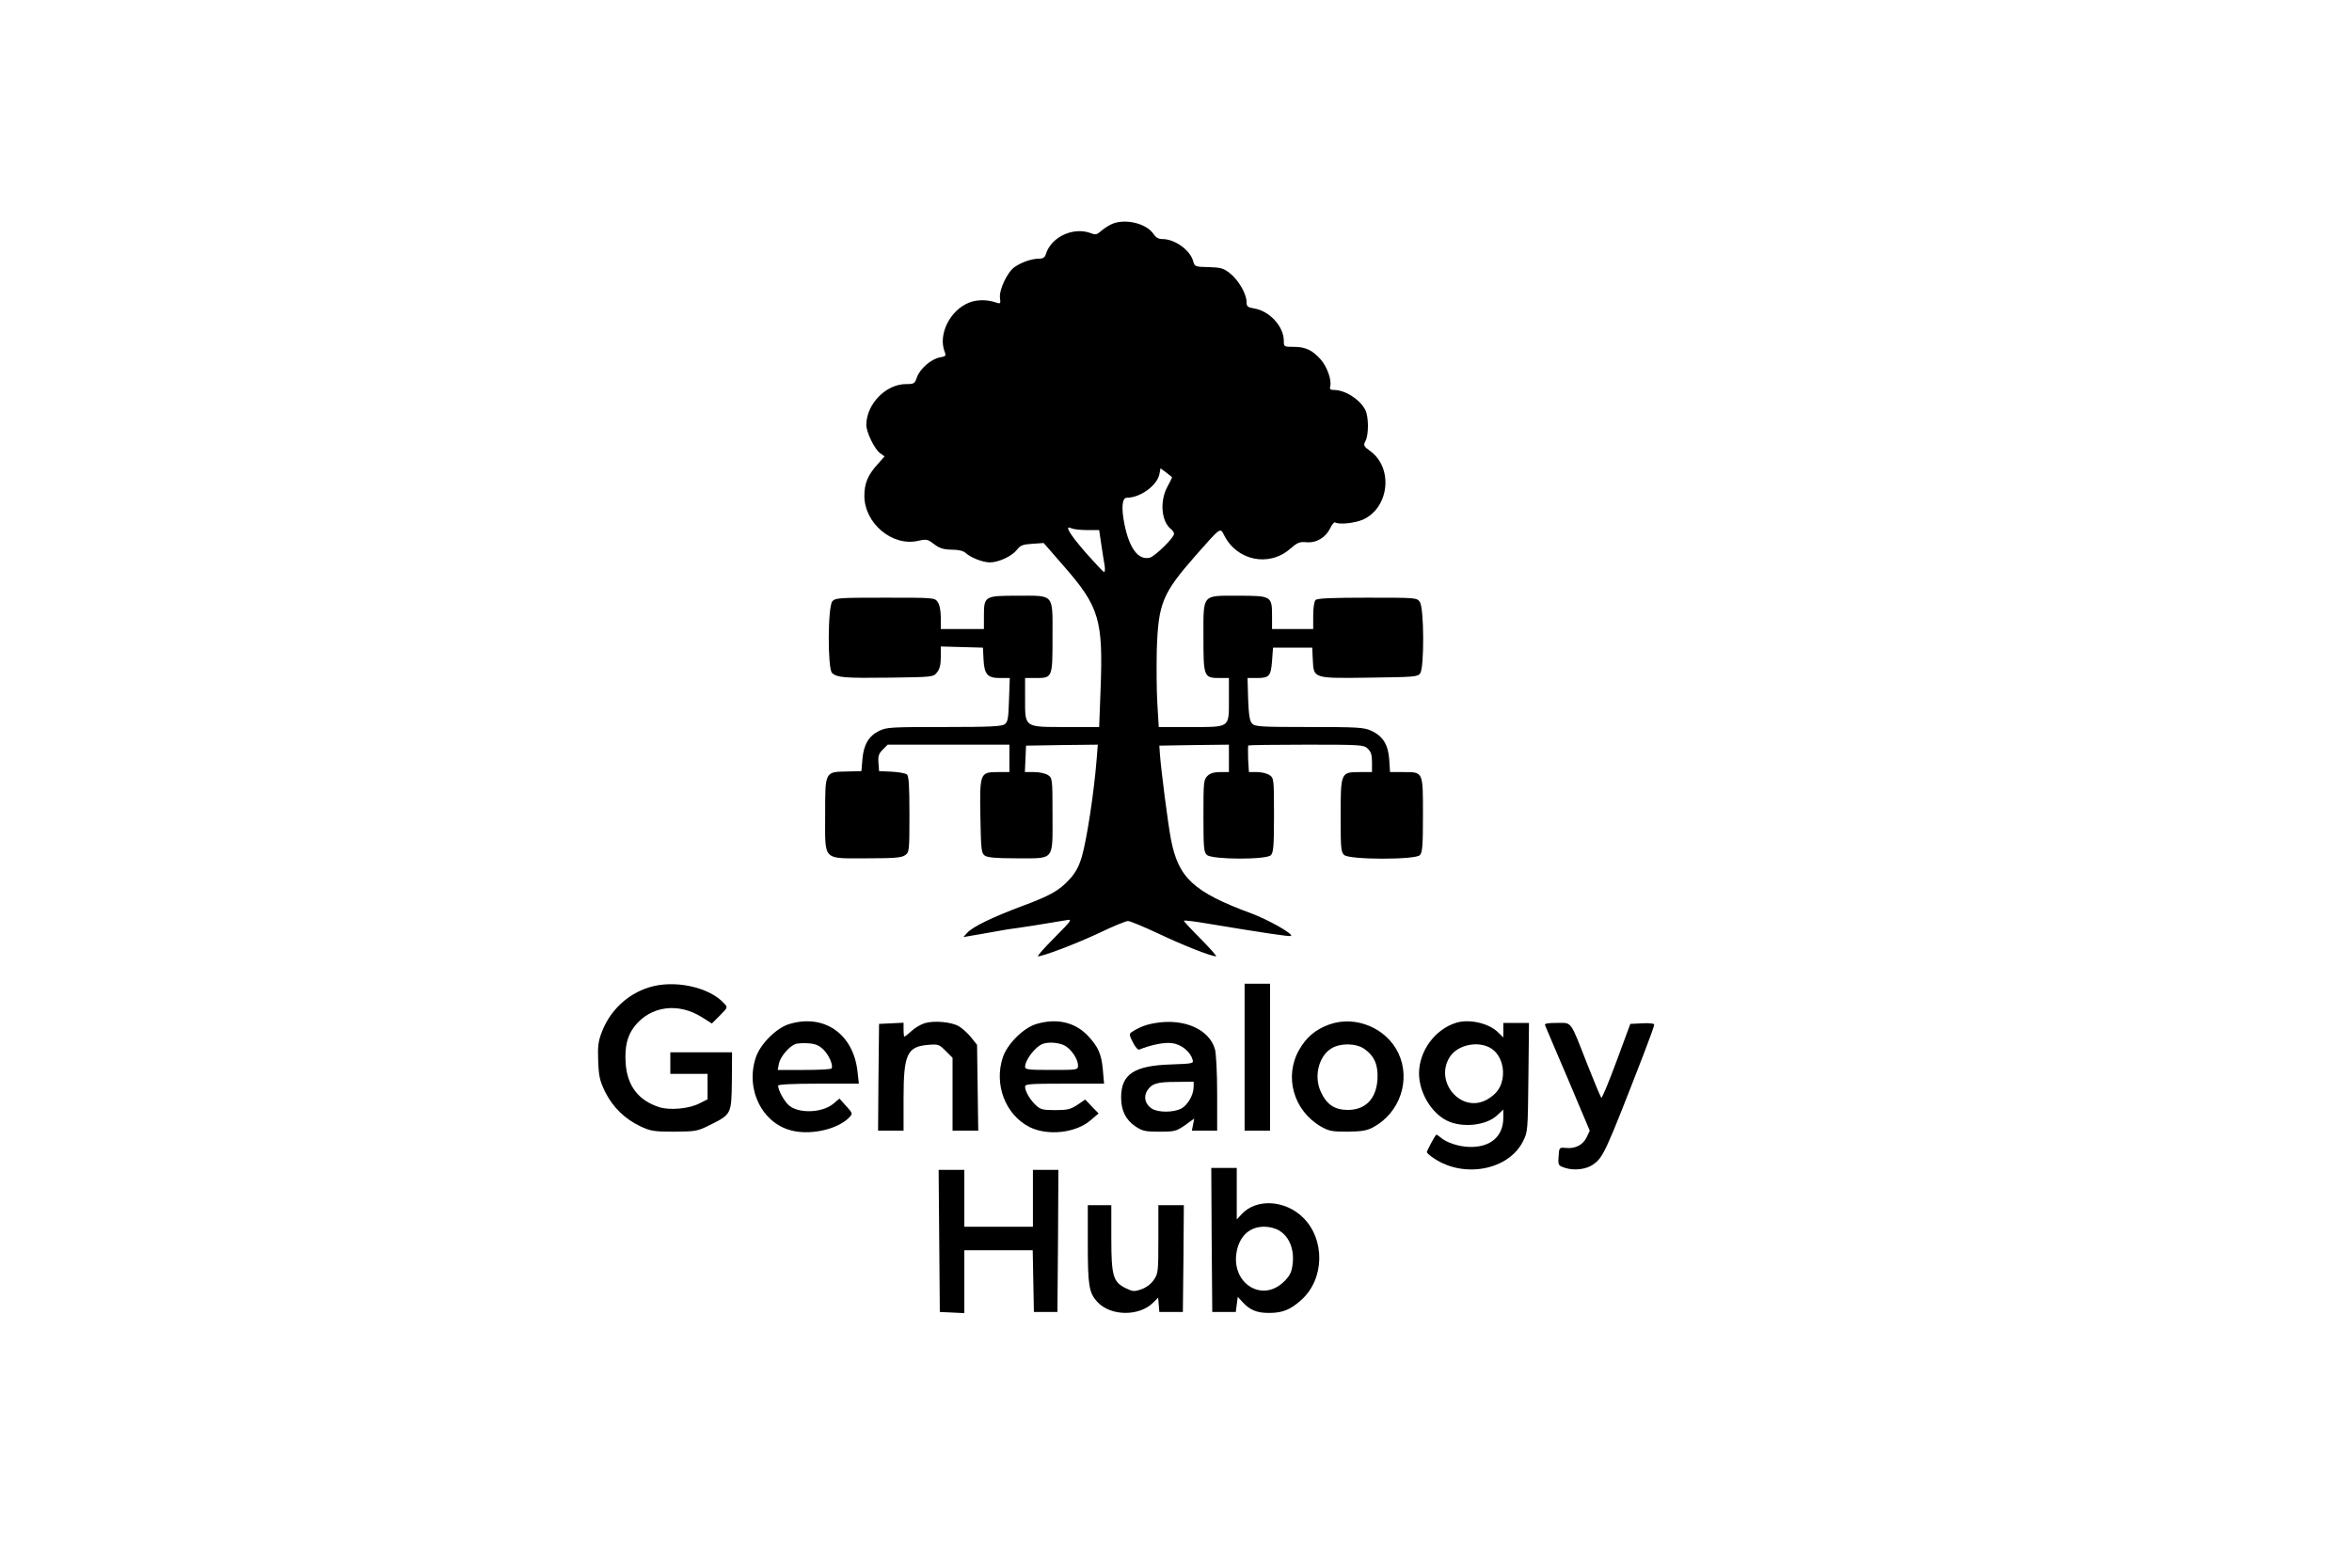
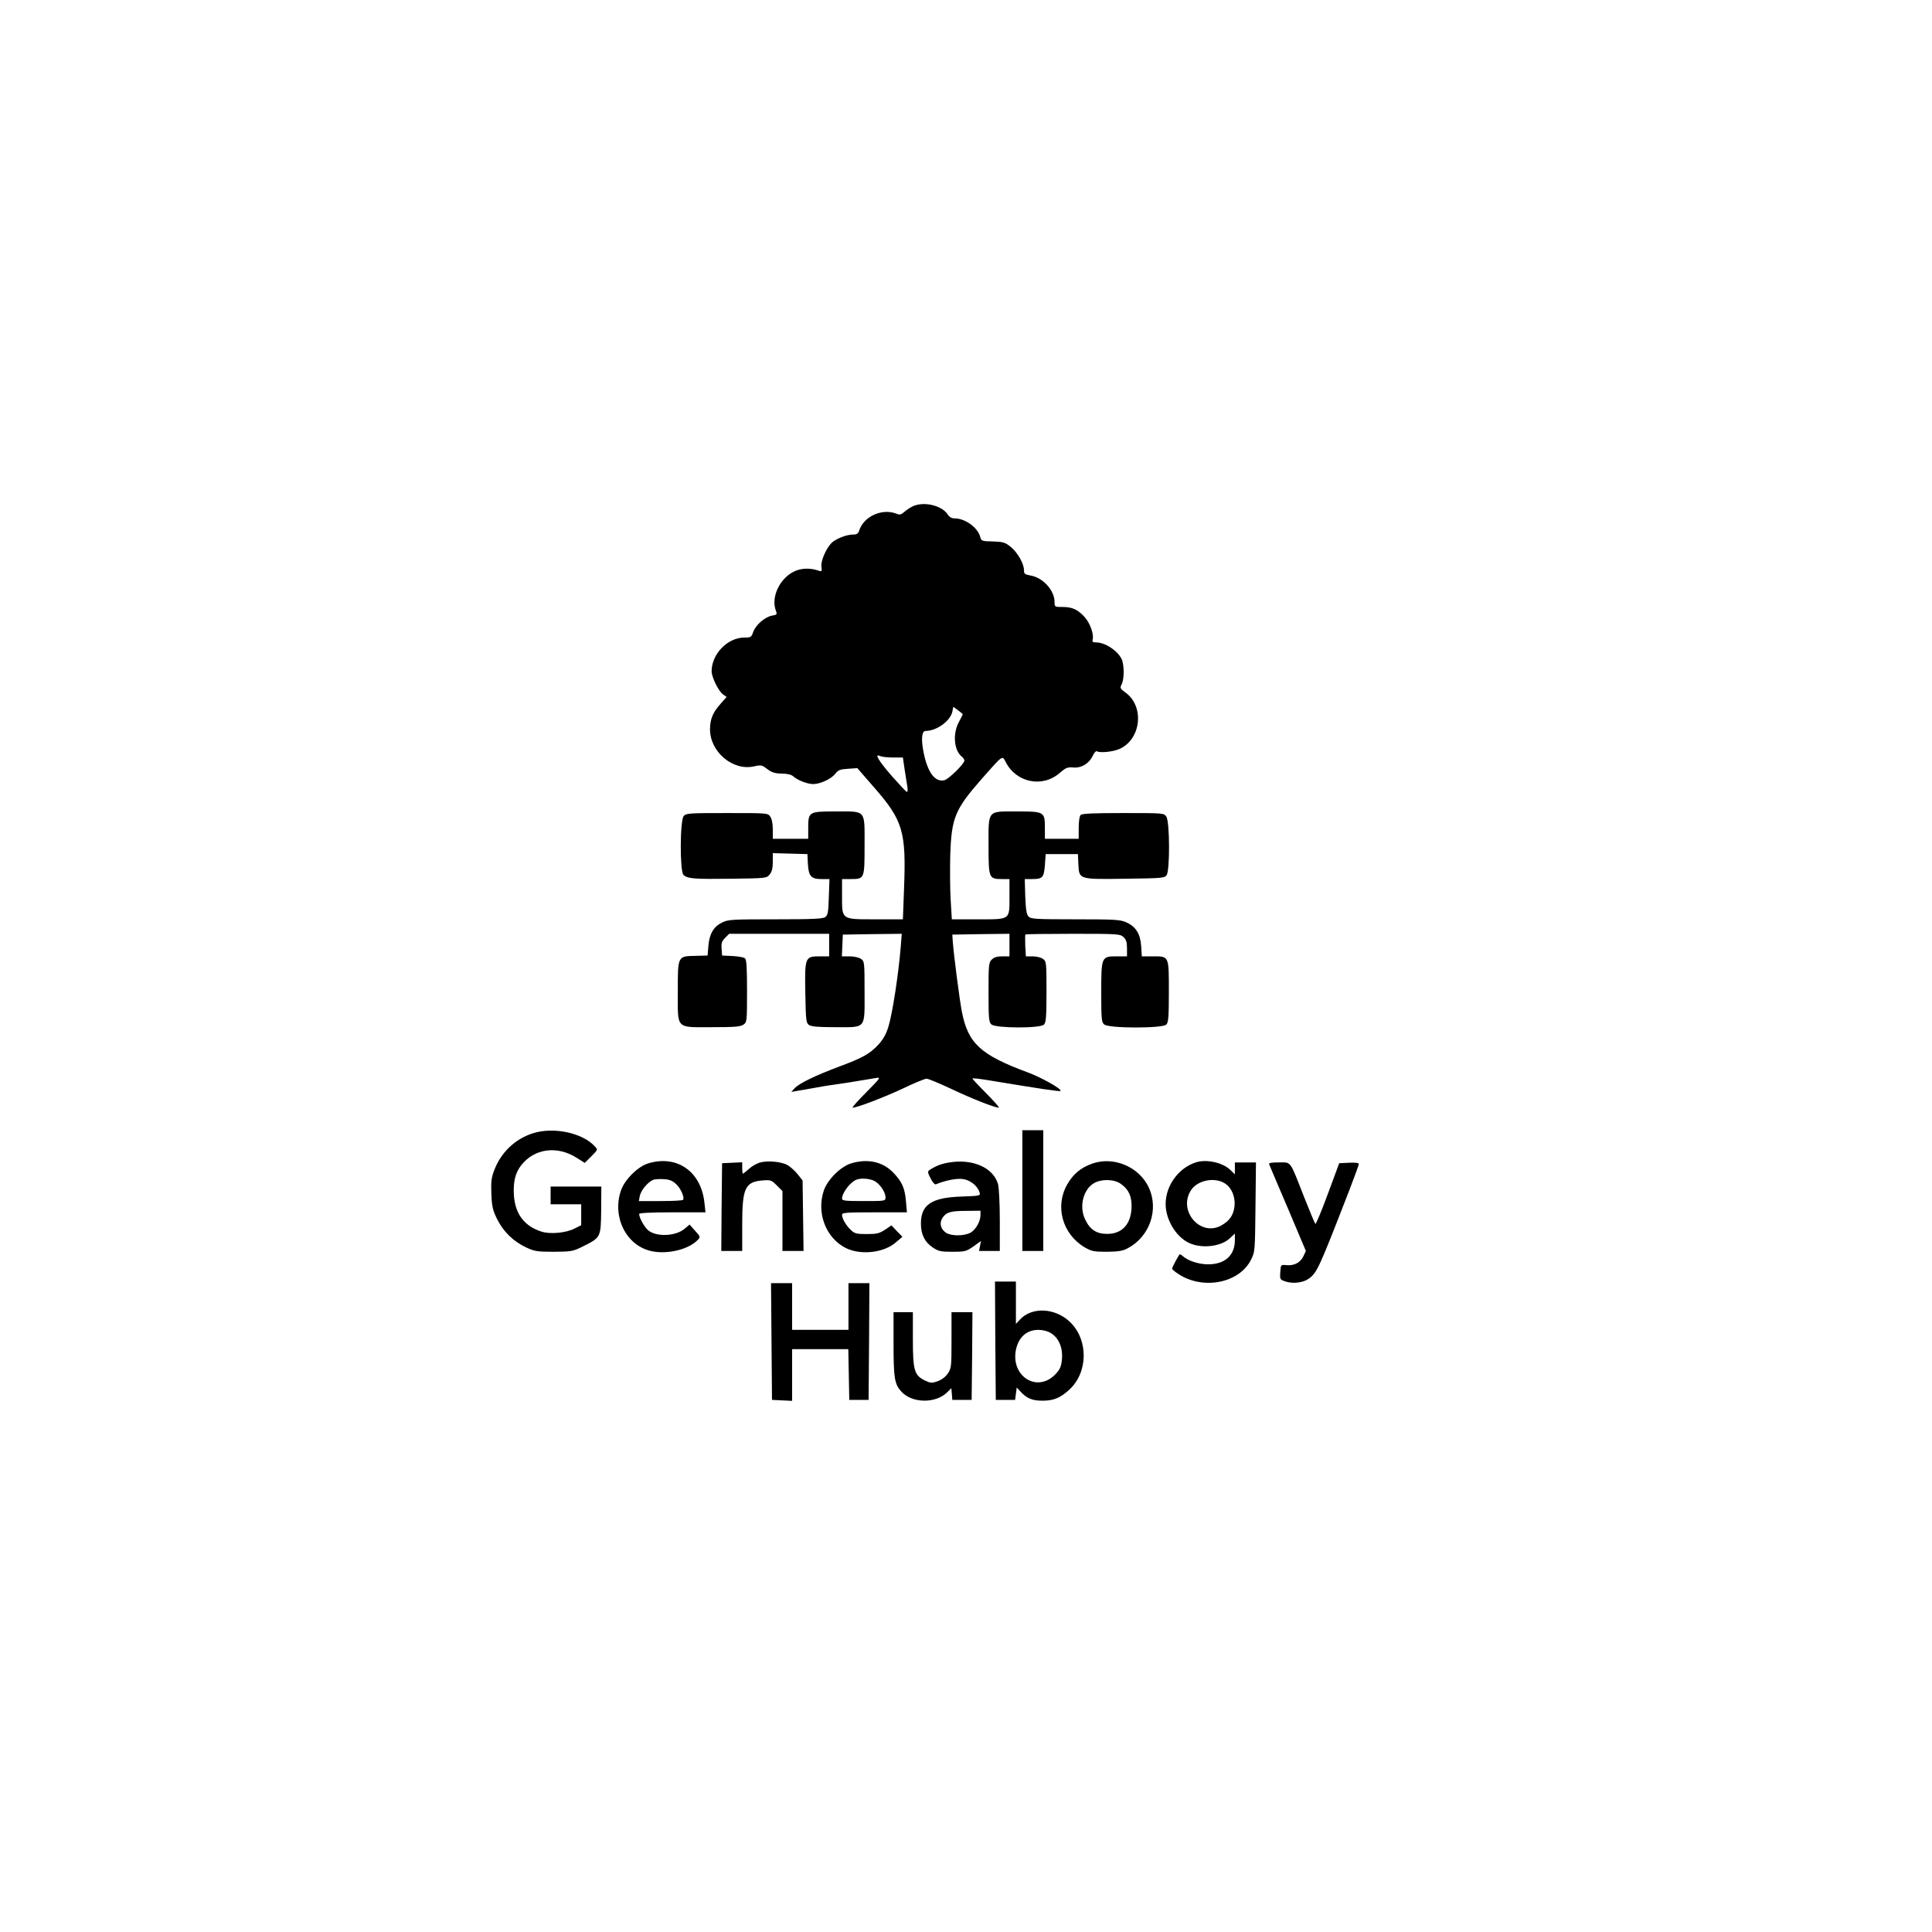
- <svg xmlns="http://www.w3.org/2000/svg" version="1.0" width="1200pt" height="800pt" viewBox="0 0 1200 800" preserveAspectRatio="xMidYMid meet">
+ <svg xmlns="http://www.w3.org/2000/svg" version="1.0" width="120pt" height="120pt" viewBox="0 0 1200 800" preserveAspectRatio="xMidYMid meet">
  <g transform="translate(0,800) scale(0.1,-0.1)" fill="#000000" stroke="none">
    <path d="M5665 6853 c-16 -8 -39 -24 -51 -35 -17 -15 -26 -17 -48 -8 -90 34 -203 -19 -230 -107 -5 -17 -15 -23 -35 -23 -37 0 -89 -18 -125 -43 -37 -26 -80 -118 -74 -158 4 -27 2 -30 -16 -24 -49 17 -99 17 -141 1 -97 -38 -159 -161 -126 -249 9 -23 7 -26 -25 -31 -44 -9 -100 -57 -116 -102 -11 -32 -15 -34 -55 -34 -104 0 -203 -103 -203 -209 0 -37 43 -125 71 -144 l22 -16 -37 -42 c-48 -53 -66 -96 -66 -159 0 -140 142 -260 274 -230 44 10 49 8 82 -17 28 -21 47 -27 89 -28 35 0 60 -6 72 -17 28 -25 88 -48 125 -48 44 1 110 31 136 64 18 23 30 28 79 31 l58 4 100 -115 c185 -211 204 -277 190 -638 l-7 -186 -169 0 c-215 0 -209 -4 -209 145 l0 105 54 0 c86 0 86 1 86 210 0 224 12 210 -181 210 -165 0 -169 -2 -169 -103 l0 -67 -110 0 -110 0 0 58 c0 36 -6 66 -16 80 -15 22 -18 22 -268 22 -232 0 -254 -1 -269 -18 -24 -26 -25 -342 -2 -366 25 -24 66 -27 298 -24 216 3 219 3 238 27 13 16 19 39 19 77 l0 55 108 -3 107 -3 3 -60 c4 -77 20 -95 84 -95 l50 0 -4 -111 c-3 -96 -6 -113 -22 -125 -16 -11 -75 -14 -310 -14 -268 0 -293 -1 -331 -20 -52 -25 -79 -70 -85 -145 l-5 -60 -73 -2 c-114 -2 -112 1 -112 -220 0 -240 -16 -223 213 -223 140 0 177 3 195 16 21 15 22 20 22 208 0 146 -3 196 -13 204 -7 6 -42 12 -77 14 l-65 3 -3 42 c-3 35 2 48 22 68 l25 25 311 0 310 0 0 -70 0 -70 -60 0 c-90 0 -92 -6 -88 -230 3 -166 5 -183 22 -196 15 -10 55 -14 161 -14 198 0 185 -16 185 220 0 184 -1 189 -22 204 -13 9 -43 16 -71 16 l-48 0 3 68 3 67 183 3 183 2 -6 -77 c-14 -171 -50 -408 -76 -497 -15 -49 -32 -80 -62 -113 -54 -59 -100 -84 -248 -139 -144 -54 -246 -103 -274 -134 l-20 -22 40 7 c22 3 74 13 115 20 41 8 98 17 125 20 43 6 82 12 250 40 27 5 20 -4 -65 -90 -52 -52 -90 -95 -84 -95 27 0 197 65 312 119 70 34 137 61 147 61 11 0 80 -29 155 -64 124 -59 268 -116 294 -116 6 0 -29 39 -77 88 -48 48 -87 90 -87 93 0 4 48 -2 108 -12 308 -51 434 -70 439 -65 11 11 -117 83 -203 115 -295 109 -372 181 -410 379 -15 79 -50 351 -56 432 l-3 45 178 3 177 2 0 -70 0 -70 -45 0 c-32 0 -51 -6 -65 -20 -19 -19 -20 -33 -20 -203 0 -165 2 -186 18 -200 27 -24 303 -25 326 -1 13 13 16 46 16 204 0 184 -1 189 -22 204 -12 9 -41 16 -64 16 l-42 0 -4 66 c-1 36 -1 68 1 70 2 2 135 4 296 4 279 0 292 -1 313 -20 17 -16 22 -32 22 -70 l0 -50 -64 0 c-95 0 -96 -2 -96 -226 0 -163 2 -183 18 -197 27 -25 362 -25 386 -1 13 13 16 46 16 204 0 225 2 220 -100 220 l-68 0 -4 63 c-5 76 -32 121 -92 148 -37 17 -69 19 -317 19 -250 0 -277 2 -291 18 -12 12 -17 45 -20 125 l-3 107 45 0 c66 0 74 9 80 87 l5 68 100 0 100 0 3 -63 c5 -95 0 -94 292 -90 226 3 243 4 256 22 21 30 20 333 -2 364 -15 22 -18 22 -268 22 -183 0 -255 -3 -264 -12 -7 -7 -12 -40 -12 -80 l0 -68 -105 0 -105 0 0 68 c0 100 -4 102 -173 102 -187 0 -177 12 -177 -213 0 -201 2 -207 83 -207 l47 0 0 -108 c0 -148 8 -142 -197 -142 l-161 0 -7 116 c-4 64 -5 189 -3 278 8 238 28 287 198 481 130 147 125 144 146 103 65 -129 228 -163 336 -69 37 32 48 37 83 34 51 -5 99 24 122 72 9 19 20 32 25 29 20 -12 99 -4 141 14 135 60 157 264 38 350 -34 25 -36 29 -24 52 17 33 16 124 -1 158 -28 54 -103 102 -160 102 -19 0 -23 4 -19 19 8 31 -16 100 -49 137 -42 47 -77 64 -138 64 -50 0 -50 0 -50 33 -1 72 -74 151 -152 163 -33 6 -38 10 -38 33 0 41 -41 111 -83 145 -34 27 -47 31 -110 33 -69 1 -72 3 -79 29 -15 57 -93 114 -157 114 -20 0 -34 8 -45 25 -38 58 -155 83 -221 48z m315 -1289 c0 -2 -11 -24 -25 -50 -38 -72 -30 -173 18 -213 10 -7 17 -19 17 -25 0 -20 -97 -115 -124 -122 -58 -14 -104 47 -129 171 -17 83 -12 135 12 135 68 0 153 61 166 119 l6 31 30 -22 c16 -12 29 -23 29 -24z m-433 -269 l61 0 11 -75 c6 -41 14 -90 17 -107 3 -18 1 -33 -3 -32 -4 0 -46 45 -93 98 -85 98 -111 143 -74 125 11 -5 47 -9 81 -9z" />
    <path d="M3310 2961 c-111 -35 -199 -120 -240 -229 -18 -46 -21 -74 -18 -147 3 -78 8 -100 35 -156 39 -79 102 -140 181 -177 52 -24 68 -27 172 -27 110 1 118 2 182 34 110 55 110 55 112 225 l1 146 -157 0 -158 0 0 -55 0 -55 95 0 95 0 0 -65 0 -65 -42 -21 c-52 -27 -151 -36 -204 -19 -107 34 -164 109 -172 225 -5 84 8 139 45 187 82 105 224 124 346 46 l49 -31 41 41 c40 40 41 42 22 61 -76 85 -257 123 -385 82z" />
    <path d="M6350 2605 l0 -375 65 0 65 0 0 375 0 375 -65 0 -65 0 0 -375z" />
    <path d="M4026 2774 c-65 -20 -146 -101 -169 -168 -56 -163 31 -340 185 -376 100 -24 238 9 294 71 15 16 13 20 -19 55 l-34 38 -32 -27 c-57 -47 -179 -51 -228 -6 -24 23 -53 76 -53 99 0 6 71 10 206 10 l206 0 -7 63 c-22 192 -171 295 -349 241z m175 -130 c28 -27 51 -80 42 -96 -2 -5 -65 -8 -140 -8 l-135 0 6 32 c7 34 48 84 81 99 11 5 42 7 68 5 36 -2 55 -10 78 -32z" />
    <path d="M4719 2779 c-20 -6 -50 -23 -68 -40 -18 -16 -34 -29 -37 -29 -2 0 -4 16 -4 35 l0 36 -62 -3 -63 -3 -3 -272 -2 -273 65 0 65 0 0 165 c0 225 18 264 125 273 52 4 56 3 90 -31 l35 -35 0 -186 0 -186 66 0 65 0 -3 219 -3 219 -31 39 c-17 21 -45 46 -62 56 -38 22 -124 30 -173 16z" />
    <path d="M5286 2774 c-65 -20 -146 -101 -169 -168 -47 -139 12 -294 135 -357 93 -47 238 -31 313 35 l40 34 -34 35 -34 36 -40 -27 c-35 -23 -51 -27 -113 -27 -63 0 -76 3 -99 25 -30 28 -55 71 -55 95 0 13 26 15 201 15 l202 0 -6 69 c-7 82 -24 121 -80 179 -66 67 -158 87 -261 56z m145 -109 c34 -18 69 -69 69 -102 0 -23 -2 -23 -135 -23 -115 0 -135 2 -135 15 0 36 52 104 90 118 29 11 81 7 111 -8z" />
    <path d="M5892 2779 c-48 -8 -82 -22 -120 -47 -11 -8 -10 -17 8 -51 12 -24 26 -40 33 -37 55 23 126 38 165 33 47 -5 94 -42 106 -83 7 -21 4 -22 -111 -26 -187 -6 -253 -50 -253 -168 0 -68 24 -115 73 -148 36 -24 50 -27 123 -27 77 0 85 2 130 33 l47 34 -6 -31 -6 -31 64 0 65 0 0 188 c0 105 -5 204 -11 227 -29 103 -159 160 -307 134z m198 -325 c0 -41 -30 -93 -63 -111 -41 -21 -118 -21 -151 0 -34 23 -43 60 -22 93 24 35 49 43 149 43 l87 1 0 -26z" />
    <path d="M6782 2772 c-70 -25 -118 -66 -154 -130 -77 -136 -29 -308 110 -390 42 -24 57 -27 137 -27 72 1 98 5 130 22 137 73 194 241 130 378 -61 129 -219 195 -353 147z m178 -124 c52 -36 72 -82 68 -155 -6 -100 -61 -157 -151 -157 -66 0 -107 26 -137 90 -38 78 -13 184 53 224 46 28 124 27 167 -2z" />
    <path d="M7430 2781 c-108 -33 -190 -144 -190 -259 0 -97 63 -202 143 -241 78 -38 200 -25 256 28 l31 29 0 -41 c0 -95 -63 -151 -169 -150 -58 1 -122 22 -153 50 -10 9 -20 14 -21 12 -12 -15 -47 -82 -47 -88 0 -5 17 -20 39 -34 153 -101 378 -57 451 88 25 49 25 54 28 328 l3 277 -65 0 -66 0 0 -37 0 -37 -29 28 c-47 45 -145 67 -211 47z m176 -130 c43 -26 67 -82 62 -141 -6 -56 -29 -91 -81 -121 -131 -74 -273 91 -189 219 40 61 144 82 208 43z" />
    <path d="M7883 2768 c3 -7 55 -131 117 -275 l111 -263 -16 -34 c-19 -39 -58 -59 -106 -54 -34 3 -34 3 -37 -44 -3 -45 -2 -46 34 -58 46 -15 109 -7 143 18 52 38 62 60 256 560 30 78 55 147 55 153 0 6 -24 9 -61 7 l-61 -3 -71 -192 c-39 -106 -74 -189 -77 -185 -4 4 -35 79 -70 167 -91 232 -78 215 -156 215 -49 0 -65 -3 -61 -12z" />
    <path d="M6182 1673 l3 -368 60 0 60 0 5 38 5 39 25 -27 c38 -41 73 -55 135 -55 69 0 110 17 165 67 118 106 122 308 8 420 -92 90 -238 98 -313 17 l-25 -27 0 132 0 131 -65 0 -65 0 2 -367z m345 47 c53 -32 79 -100 67 -179 -5 -35 -15 -54 -45 -83 -114 -109 -274 -1 -238 162 17 76 67 120 139 120 27 0 58 -8 77 -20z" />
    <path d="M4792 1668 l3 -363 63 -3 62 -3 0 161 0 160 175 0 174 0 3 -157 3 -158 60 0 60 0 3 363 2 362 -65 0 -65 0 0 -145 0 -145 -175 0 -175 0 0 145 0 145 -65 0 -66 0 3 -362z" />
    <path d="M5550 1650 c0 -209 6 -247 48 -293 67 -74 214 -76 286 -4 l25 25 3 -36 3 -37 60 0 60 0 3 273 2 272 -65 0 -65 0 0 -174 c0 -164 -1 -175 -23 -207 -14 -21 -38 -39 -63 -48 -37 -13 -44 -12 -80 5 -65 32 -74 62 -74 257 l0 167 -60 0 -60 0 0 -200z" />
  </g>
</svg>
